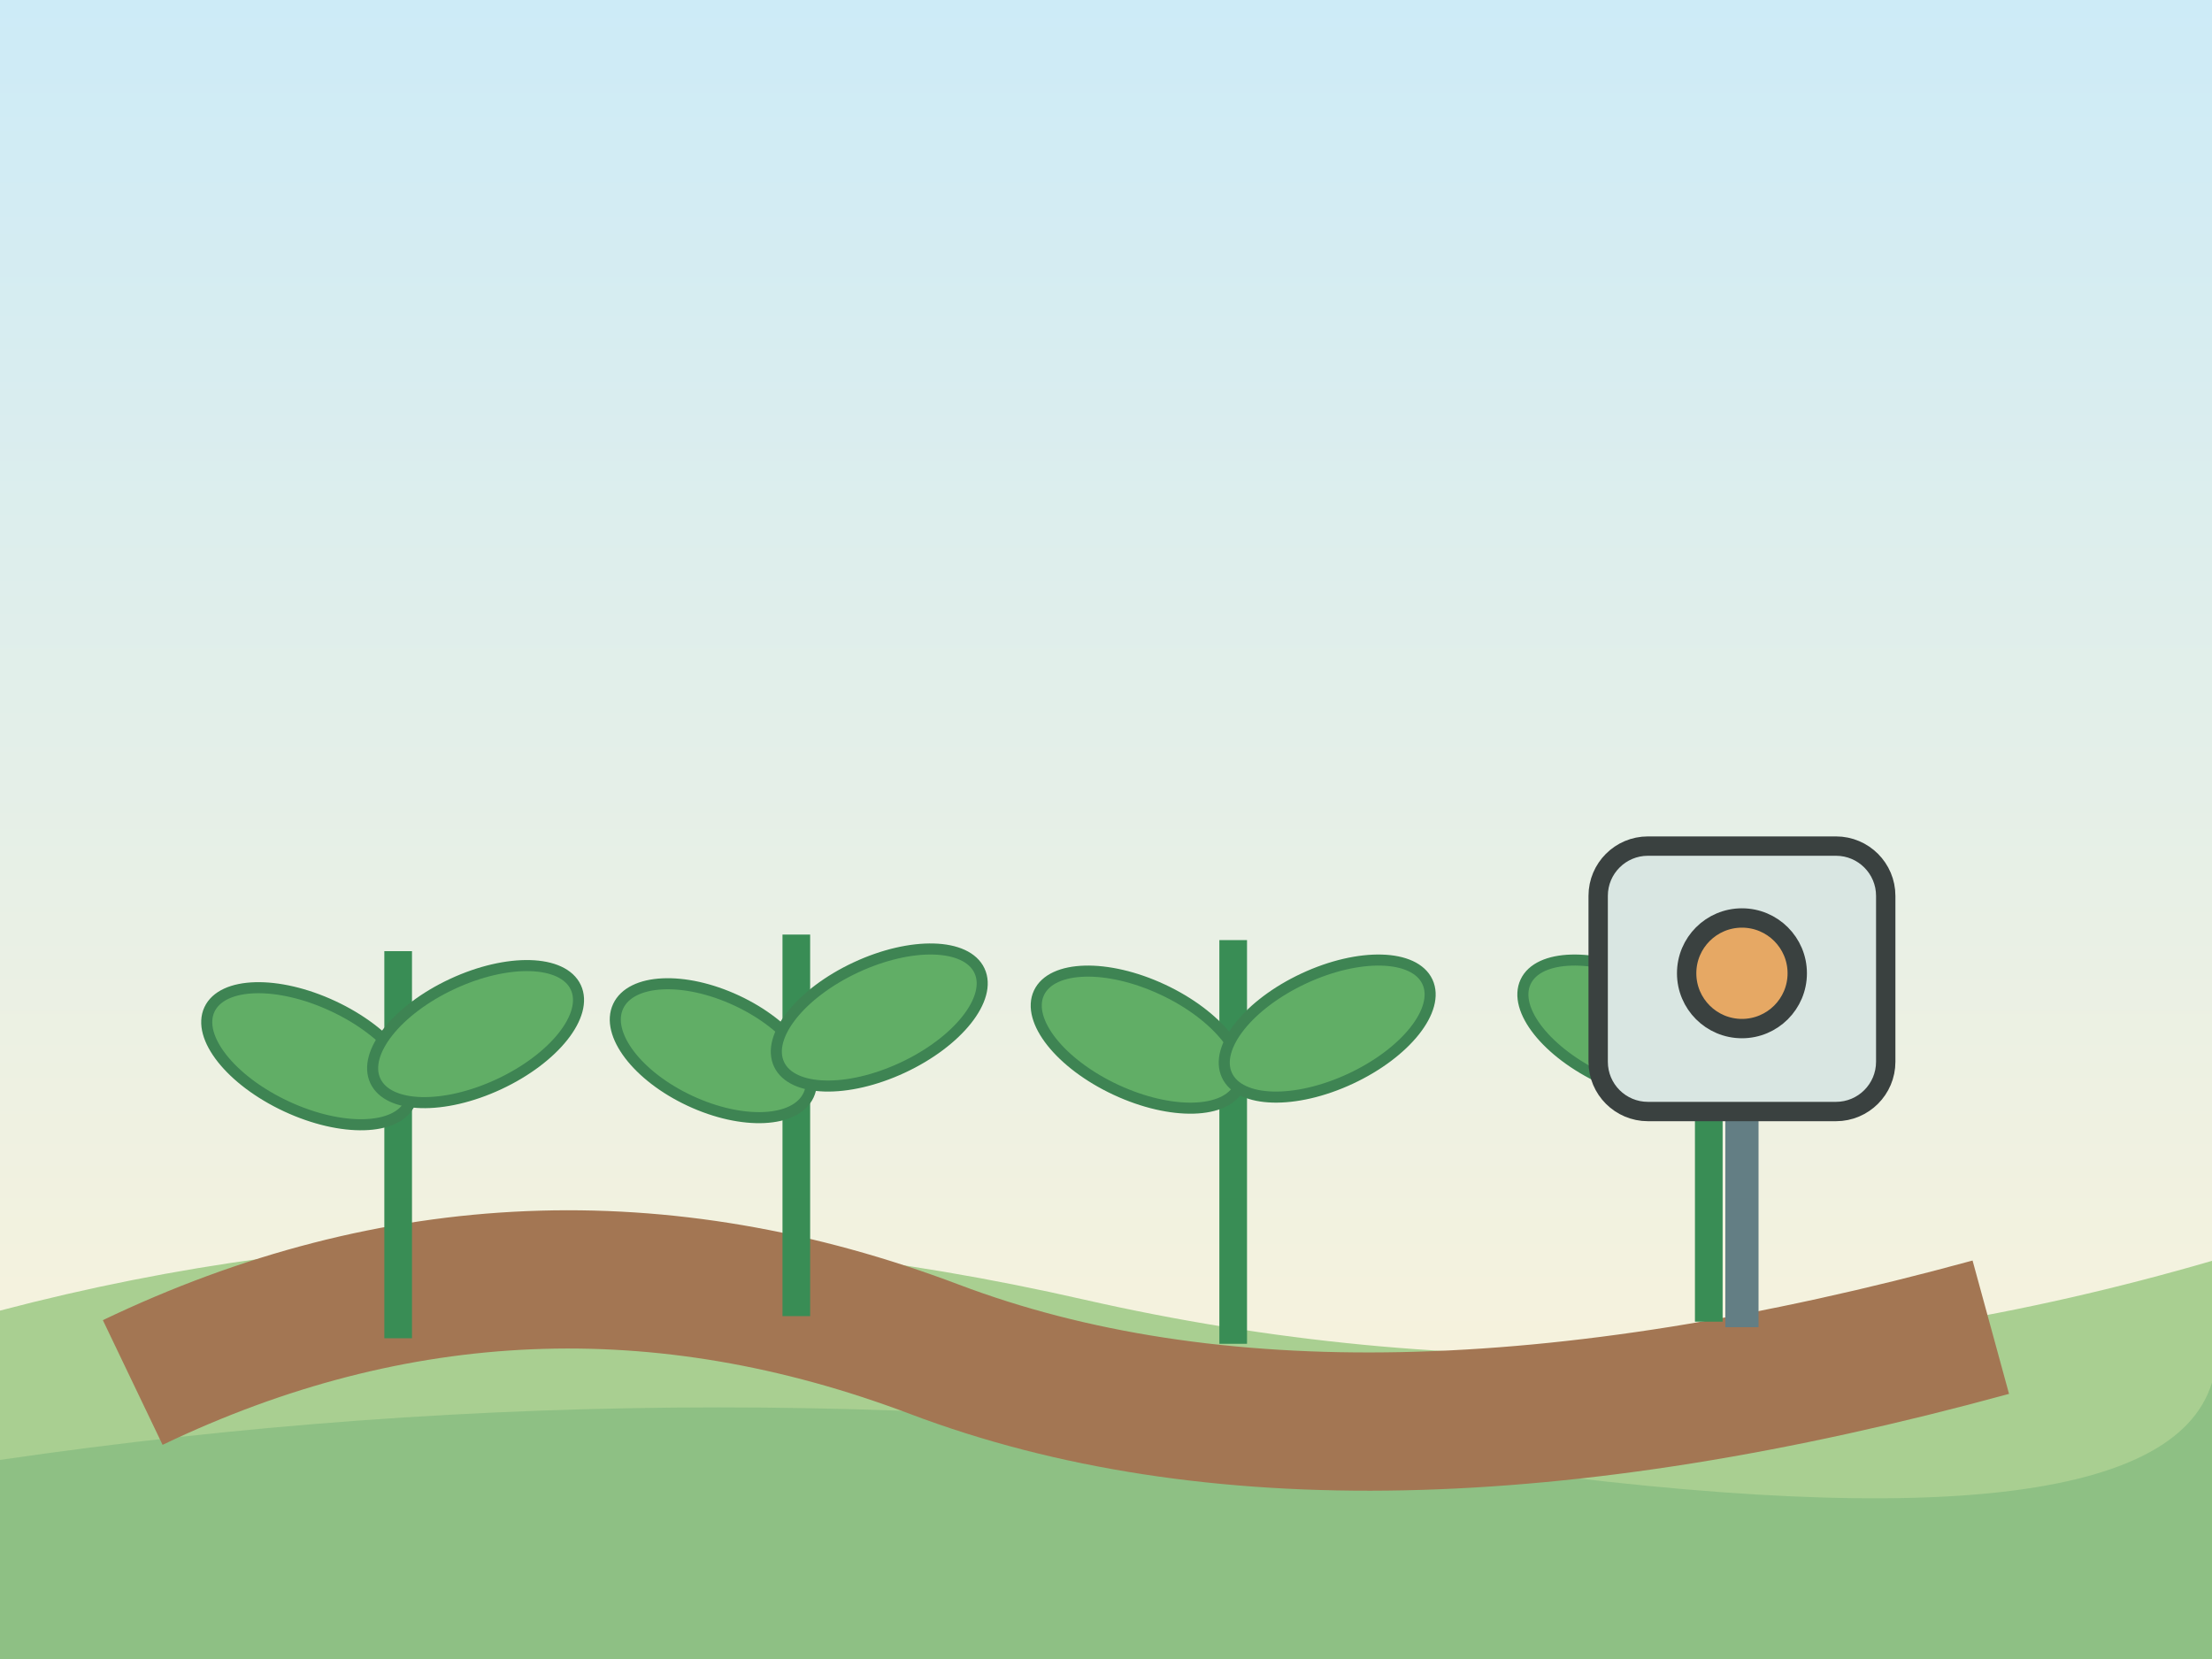
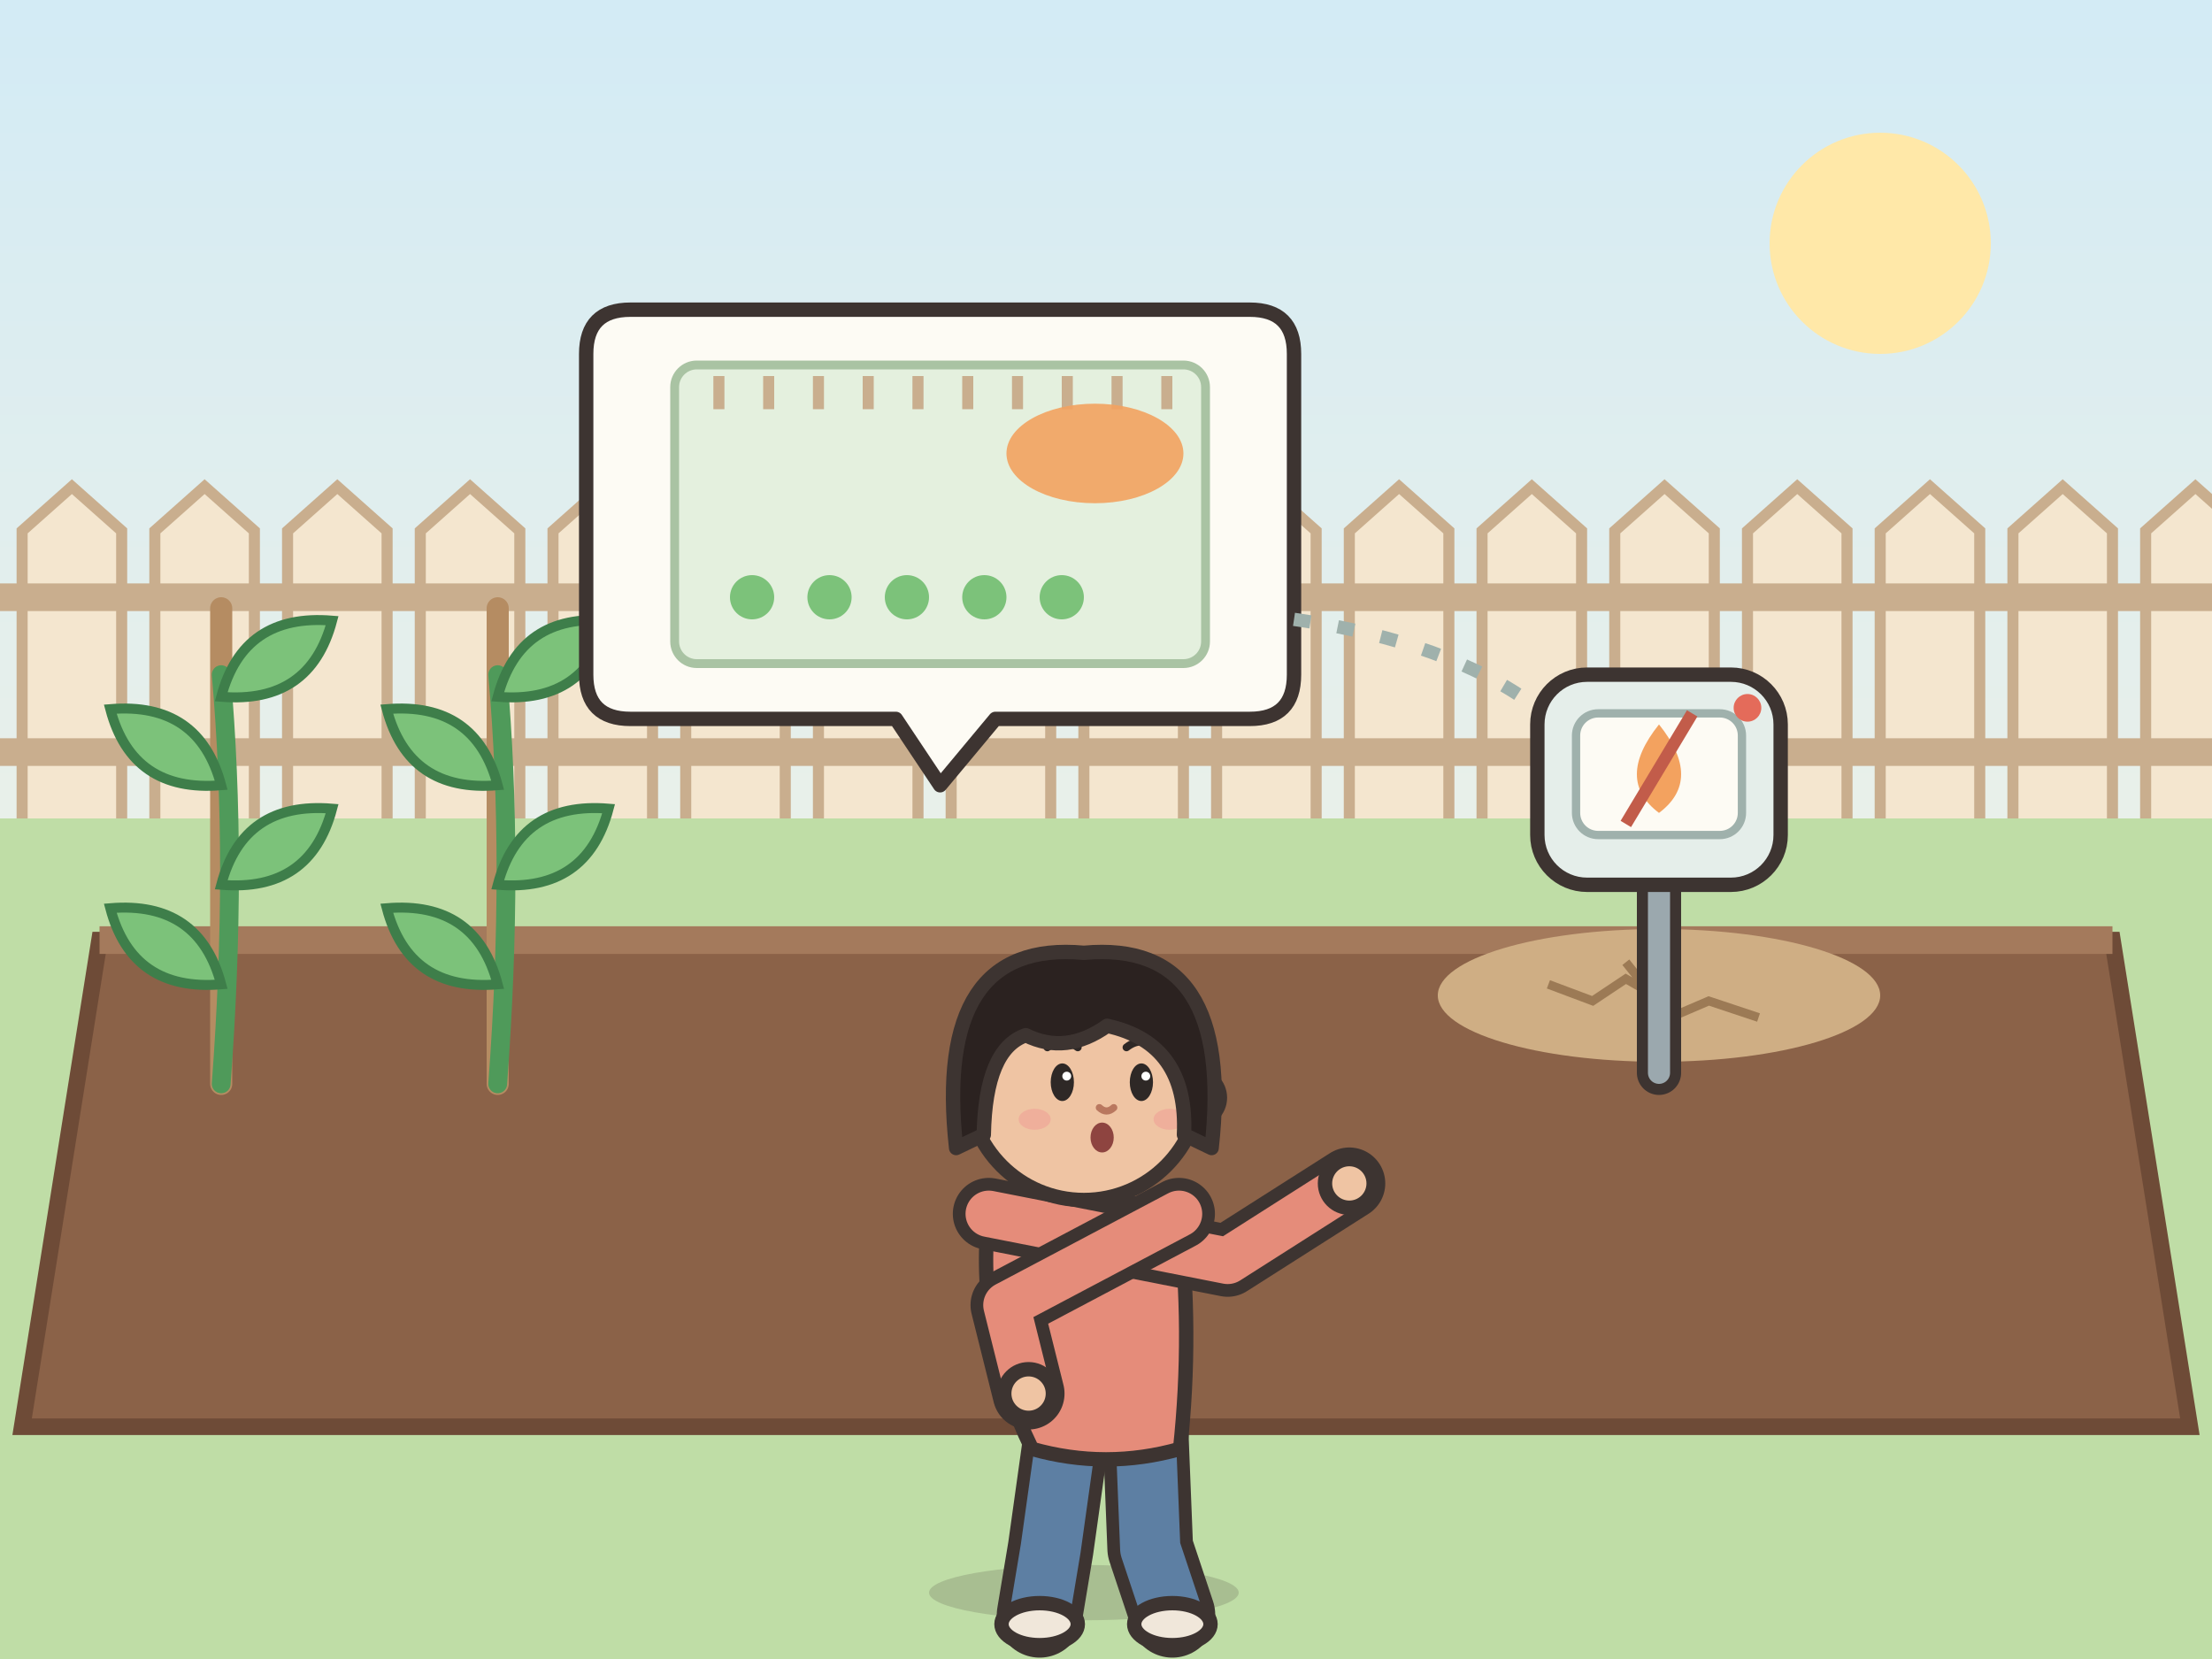
<svg xmlns="http://www.w3.org/2000/svg" viewBox="0 0 400 300" role="img" aria-labelledby="t d">
  <defs>
-     <linearGradient id="bg" x2="0" y2="1">
-       <stop stop-color="#CDEBF7" />
-       <stop offset="1" stop-color="#FFF4D7" />
-     </linearGradient>
-     <linearGradient id="cloth" x2="1" y2="1">
-       <stop stop-color="#F39B79" />
-       <stop offset="1" stop-color="#C95D55" />
-     </linearGradient>
+     <radialGradient id="glow">
+       <stop offset="0" stop-color="#FFF6C8" stop-opacity=".95" />
+       <stop offset="1" stop-color="#FFF6C8" stop-opacity="0" />
+     </radialGradient>
  </defs>
-   <rect width="400" height="300" fill="url(#bg)" />
-   <path d="M0 237 Q95 212 196 235 T400 228 V300 H0Z" fill="#A9CF91" />
-   <path d="M0 264 Q130 245 260 264 T400 250 V300 H0Z" fill="#78B47A" opacity=".55" />
-   <g>
-     <path d="M24 250 Q95 216 169 244 T360 240" fill="none" stroke="#A37653" stroke-width="25" />
-     <g stroke="#398D55" stroke-width="5" fill="none">
-       <path d="M72 242 V172 M144 238 V169 M223 243 V170 M309 239 V171" />
+   <linearGradient id="sky" x1="0" y1="0" x2="0" y2="1">
+     <stop stop-color="#D3EBF5" />
+     <stop offset="1" stop-color="#FFF5DE" />
+   </linearGradient>
+   <rect width="400" height="300" fill="url(#sky)" />
+   <circle cx="340" cy="44" r="20" fill="#FFE8A8" />
+   <path d="M4 150 V96 L13 88 L22 96 V150Z" fill="#F4E6CF" stroke="#C9AE8E" stroke-width="2" />
+   <path d="M28 150 V96 L37 88 L46 96 V150Z" fill="#F4E6CF" stroke="#C9AE8E" stroke-width="2" />
+   <path d="M52 150 V96 L61 88 L70 96 V150Z" fill="#F4E6CF" stroke="#C9AE8E" stroke-width="2" />
+   <path d="M76 150 V96 L85 88 L94 96 V150Z" fill="#F4E6CF" stroke="#C9AE8E" stroke-width="2" />
+   <path d="M100 150 V96 L109 88 L118 96 V150Z" fill="#F4E6CF" stroke="#C9AE8E" stroke-width="2" />
+   <path d="M124 150 V96 L133 88 L142 96 V150Z" fill="#F4E6CF" stroke="#C9AE8E" stroke-width="2" />
+   <path d="M148 150 V96 L157 88 L166 96 V150Z" fill="#F4E6CF" stroke="#C9AE8E" stroke-width="2" />
+   <path d="M172 150 V96 L181 88 L190 96 V150Z" fill="#F4E6CF" stroke="#C9AE8E" stroke-width="2" />
+   <path d="M196 150 V96 L205 88 L214 96 V150Z" fill="#F4E6CF" stroke="#C9AE8E" stroke-width="2" />
+   <path d="M220 150 V96 L229 88 L238 96 V150Z" fill="#F4E6CF" stroke="#C9AE8E" stroke-width="2" />
+   <path d="M244 150 V96 L253 88 L262 96 V150Z" fill="#F4E6CF" stroke="#C9AE8E" stroke-width="2" />
+   <path d="M268 150 V96 L277 88 L286 96 V150Z" fill="#F4E6CF" stroke="#C9AE8E" stroke-width="2" />
+   <path d="M292 150 V96 L301 88 L310 96 V150Z" fill="#F4E6CF" stroke="#C9AE8E" stroke-width="2" />
+   <path d="M316 150 V96 L325 88 L334 96 V150Z" fill="#F4E6CF" stroke="#C9AE8E" stroke-width="2" />
+   <path d="M340 150 V96 L349 88 L358 96 V150Z" fill="#F4E6CF" stroke="#C9AE8E" stroke-width="2" />
+   <path d="M364 150 V96 L373 88 L382 96 V150Z" fill="#F4E6CF" stroke="#C9AE8E" stroke-width="2" />
+   <path d="M388 150 V96 L397 88 L406 96 V150Z" fill="#F4E6CF" stroke="#C9AE8E" stroke-width="2" />
+   <path d="M0 108 H400 M0 136 H400" stroke="#C9AE8E" stroke-width="5" />
+   <rect y="148" width="400" height="152" fill="#BFDDA6" />
+   <path d="M18 170 H382 L396 258 H4Z" fill="#8B6248" stroke="#6E4B37" stroke-width="3" />
+   <path d="M18 170 H382" stroke="#A47A5C" stroke-width="5" />
+   <path d="M40 196 V110" stroke="#B58C62" stroke-width="4" stroke-linecap="round" />
+   <path d="M40 196 Q43 156 40 122" fill="none" stroke="#4F9A5A" stroke-width="3.4" stroke-linecap="round" />
+   <g transform="translate(40 178) rotate(25)">
+     <path d="M0 0 Q-10 -12 -24 -4 Q-14 8 0 0Z" fill="#7CC27A" stroke="#3E7E4A" stroke-width="1.8" />
+   </g>
+   <g transform="translate(40 160) rotate(-25)">
+     <path d="M0 0 Q10 -12 24 -4 Q14 8 0 0Z" fill="#7CC27A" stroke="#3E7E4A" stroke-width="1.8" />
+   </g>
+   <g transform="translate(40 142) rotate(25)">
+     <path d="M0 0 Q-10 -12 -24 -4 Q-14 8 0 0Z" fill="#7CC27A" stroke="#3E7E4A" stroke-width="1.8" />
+   </g>
+   <g transform="translate(40 126) rotate(-25)">
+     <path d="M0 0 Q10 -12 24 -4 Q14 8 0 0Z" fill="#7CC27A" stroke="#3E7E4A" stroke-width="1.8" />
+   </g>
+   <path d="M90 196 V110" stroke="#B58C62" stroke-width="4" stroke-linecap="round" />
+   <path d="M90 196 Q93 156 90 122" fill="none" stroke="#4F9A5A" stroke-width="3.4" stroke-linecap="round" />
+   <g transform="translate(90 178) rotate(25)">
+     <path d="M0 0 Q-10 -12 -24 -4 Q-14 8 0 0Z" fill="#7CC27A" stroke="#3E7E4A" stroke-width="1.8" />
+   </g>
+   <g transform="translate(90 160) rotate(-25)">
+     <path d="M0 0 Q10 -12 24 -4 Q14 8 0 0Z" fill="#7CC27A" stroke="#3E7E4A" stroke-width="1.8" />
+   </g>
+   <g transform="translate(90 142) rotate(25)">
+     <path d="M0 0 Q-10 -12 -24 -4 Q-14 8 0 0Z" fill="#7CC27A" stroke="#3E7E4A" stroke-width="1.8" />
+   </g>
+   <g transform="translate(90 126) rotate(-25)">
+     <path d="M0 0 Q10 -12 24 -4 Q14 8 0 0Z" fill="#7CC27A" stroke="#3E7E4A" stroke-width="1.8" />
+   </g>
+   <ellipse cx="300" cy="180" rx="40" ry="12.0" fill="#CFAE84" />
+   <path d="M280 178 l8 3 l6 -4 l7 4 M302 184 l7 -3 l9 3 M294 174 l4 5" stroke="#9C7A55" stroke-width="1.6" fill="none" />
+   <g transform="translate(300 140)">
+     <path d="M0 18 V54" stroke="#3D3431" stroke-width="8" stroke-linecap="round" />
+     <path d="M0 18 V54" stroke="#9BA8AE" stroke-width="4" stroke-linecap="round" />
+     <rect x="-22" y="-18" width="44" height="38" rx="9" fill="#E5EEEA" stroke="#3D3431" stroke-width="2.6" stroke-linejoin="round" stroke-linecap="round" />
+     <rect x="-15" y="-11" width="30" height="22" rx="4" fill="#FDFBF4" stroke="#9FB1AC" stroke-width="1.5" />
+     <g transform="translate(0 1)">
+       <path d="M0 -10 Q8 0 0 6 Q-8 0 0 -10Z" fill="#F3A25F" />
+       <path d="M-6 8 L6 -12" stroke="#C25C4A" stroke-width="2.2" />
    </g>
-     <g fill="#61AE66" stroke="#3E8453" stroke-width="2">
-       <ellipse cx="56" cy="191" rx="20" ry="10" transform="rotate(25 56 191)" />
-       <ellipse cx="86" cy="187" rx="20" ry="10" transform="rotate(-25 86 187)" />
-       <ellipse cx="129" cy="190" rx="19" ry="10" transform="rotate(25 129 190)" />
-       <ellipse cx="159" cy="184" rx="20" ry="10" transform="rotate(-25 159 184)" />
-       <ellipse cx="206" cy="188" rx="20" ry="10" transform="rotate(25 206 188)" />
-       <ellipse cx="240" cy="186" rx="20" ry="10" transform="rotate(-25 240 186)" />
-       <ellipse cx="294" cy="186" rx="20" ry="10" transform="rotate(25 294 186)" />
-       <ellipse cx="323" cy="187" rx="20" ry="10" transform="rotate(-25 323 187)" />
-     </g>
+     <circle cx="16" cy="-12" r="2.5" fill="#E46B5A" />
  </g>
-   <g>
-     <path d="M315 196 V240" stroke="#637E84" stroke-width="6" />
-     <rect x="289" y="153" width="52" height="48" rx="9" fill="#D9E6E2" stroke="#3A4140" stroke-width="3.5" stroke-linecap="round" stroke-linejoin="round" />
-     <circle cx="315" cy="176" r="10" fill="#E6A864" stroke="#3A4140" stroke-width="3.5" stroke-linecap="round" stroke-linejoin="round" />
-   </g>
+   <path d="M114 56 H226 Q234 56 234 64 V122 Q234 130 226 130 H180 L170 142 L162 130 H114 Q106 130 106 122 V64 Q106 56 114 56Z" fill="#FDFBF4" stroke="#3D3431" stroke-width="2.6" stroke-linejoin="round" stroke-linecap="round" />
+   <rect x="122" y="66" width="96" height="54" rx="4" fill="#E4F0DE" stroke="#A9C3A3" stroke-width="1.6" />
+   <path d="M130 68 V74" stroke="#C9AE8E" stroke-width="2" />
+   <path d="M139 68 V74" stroke="#C9AE8E" stroke-width="2" />
+   <path d="M148 68 V74" stroke="#C9AE8E" stroke-width="2" />
+   <path d="M157 68 V74" stroke="#C9AE8E" stroke-width="2" />
+   <path d="M166 68 V74" stroke="#C9AE8E" stroke-width="2" />
+   <path d="M175 68 V74" stroke="#C9AE8E" stroke-width="2" />
+   <path d="M184 68 V74" stroke="#C9AE8E" stroke-width="2" />
+   <path d="M193 68 V74" stroke="#C9AE8E" stroke-width="2" />
+   <path d="M202 68 V74" stroke="#C9AE8E" stroke-width="2" />
+   <path d="M211 68 V74" stroke="#C9AE8E" stroke-width="2" />
+   <ellipse cx="198" cy="82" rx="16" ry="9" fill="#F3A25F" opacity=".9" />
+   <circle cx="136" cy="108" r="4" fill="#7CC27A" />
+   <circle cx="150" cy="108" r="4" fill="#7CC27A" />
+   <circle cx="164" cy="108" r="4" fill="#7CC27A" />
+   <circle cx="178" cy="108" r="4" fill="#7CC27A" />
+   <circle cx="192" cy="108" r="4" fill="#7CC27A" />
+   <path d="M234 112 Q262 116 278 128" fill="none" stroke="#9FB1AC" stroke-width="2.4" stroke-dasharray="3 5" />
+   <ellipse cx="196.0" cy="288.0" rx="28.0" ry="5.0" fill="#3D3431" opacity="0.18" />
+   <path d="M192.8 260.0 L190.0 280.0 L188.0 292.0" fill="none" stroke="#3D3431" stroke-width="15.5" stroke-linecap="round" stroke-linejoin="round" />
+   <path d="M192.8 260.0 L190.0 280.0 L188.0 292.0" fill="none" stroke="#5D7FA3" stroke-width="10.9" stroke-linecap="round" stroke-linejoin="round" />
+   <ellipse cx="188.0" cy="293.7" rx="6.9" ry="3.8" fill="#F0E7DA" stroke="#3D3431" stroke-width="2.6" stroke-linejoin="round" stroke-linecap="round" />
+   <path d="M207.2 260.0 L208.0 280.0 L212.0 292.0" fill="none" stroke="#3D3431" stroke-width="15.5" stroke-linecap="round" stroke-linejoin="round" />
+   <path d="M207.2 260.0 L208.0 280.0 L212.0 292.0" fill="none" stroke="#5D7FA3" stroke-width="10.9" stroke-linecap="round" stroke-linejoin="round" />
+   <ellipse cx="212.0" cy="293.7" rx="6.9" ry="3.8" fill="#F0E7DA" stroke="#3D3431" stroke-width="2.6" stroke-linejoin="round" stroke-linecap="round" />
+   <path d="M178.8 219.5 Q196.0 214.3 213.2 219.5 Q215.7 240.8 213.4 262.0 Q200.0 265.8 186.6 262.0 Q176.3 240.8 178.8 219.5Z" fill="#E58C7A" stroke="#3D3431" stroke-width="2.6" stroke-linejoin="round" stroke-linecap="round" />
+   <path d="M178.8 219.5 L222.0 228.0 L244.0 214.0" fill="none" stroke="#3D3431" stroke-width="13.0" stroke-linecap="round" stroke-linejoin="round" />
+   <path d="M178.8 219.5 L222.0 228.0 L244.0 214.0" fill="none" stroke="#E58C7A" stroke-width="8.4" stroke-linecap="round" stroke-linejoin="round" />
+   <circle cx="244.0" cy="214.0" r="4.4" fill="#EFC4A3" stroke="#3D3431" stroke-width="2.6" stroke-linejoin="round" stroke-linecap="round" />
+   <path d="M213.2 219.5 L182.0 236.0 L186.0 252.0" fill="none" stroke="#3D3431" stroke-width="13.0" stroke-linecap="round" stroke-linejoin="round" />
+   <path d="M213.2 219.5 L182.0 236.0 L186.0 252.0" fill="none" stroke="#E58C7A" stroke-width="8.4" stroke-linecap="round" stroke-linejoin="round" />
+   <circle cx="186.0" cy="252.0" r="4.4" fill="#EFC4A3" stroke="#3D3431" stroke-width="2.6" stroke-linejoin="round" stroke-linecap="round" />
+   <circle cx="216.4" cy="198.5" r="4.2" fill="#EFC4A3" stroke="#3D3431" stroke-width="2.6" stroke-linejoin="round" stroke-linecap="round" />
+   <circle cx="196.0" cy="196.0" r="21.0" fill="#EFC4A3" stroke="#3D3431" stroke-width="2.6" stroke-linejoin="round" stroke-linecap="round" />
+   <ellipse cx="192.1" cy="195.7" rx="2.1" ry="3.4" fill="#2E2826" />
+   <circle cx="192.9" cy="194.6" r="0.8" fill="#FFF" />
+   <path d="M189.4 189.4 Q192.1 187.3 194.9 189.4" fill="none" stroke="#2E2826" stroke-width="1.4" stroke-linecap="round" />
+   <ellipse cx="206.4" cy="195.7" rx="2.1" ry="3.4" fill="#2E2826" />
+   <circle cx="207.2" cy="194.6" r="0.8" fill="#FFF" />
+   <path d="M203.7 189.4 Q206.4 187.3 209.1 189.4" fill="none" stroke="#2E2826" stroke-width="1.4" stroke-linecap="round" />
+   <path d="M198.8 200.3 Q200.1 201.5 201.4 200.3" fill="none" stroke="#B9785F" stroke-width="1.3" stroke-linecap="round" />
+   <ellipse cx="187.1" cy="202.4" rx="2.9" ry="1.9" fill="#F09A93" opacity=".5" />
+   <ellipse cx="211.5" cy="202.4" rx="2.9" ry="1.9" fill="#F09A93" opacity=".5" />
+   <ellipse cx="199.3" cy="205.7" rx="2.1" ry="2.7" fill="#8E4440" />
+   <path d="M172.9 207.6 Q168.7 169.8 196.0 172.3 Q223.3 169.8 219.1 207.6 L214.1 205.2 Q214.9 188.7 200.2 185.5 Q192.8 190.8 185.5 187.2 Q178.2 189.7 177.9 205.2Z" fill="#2B2220" stroke="#3D3431" stroke-width="2.6" stroke-linejoin="round" stroke-linecap="round" />
</svg>
